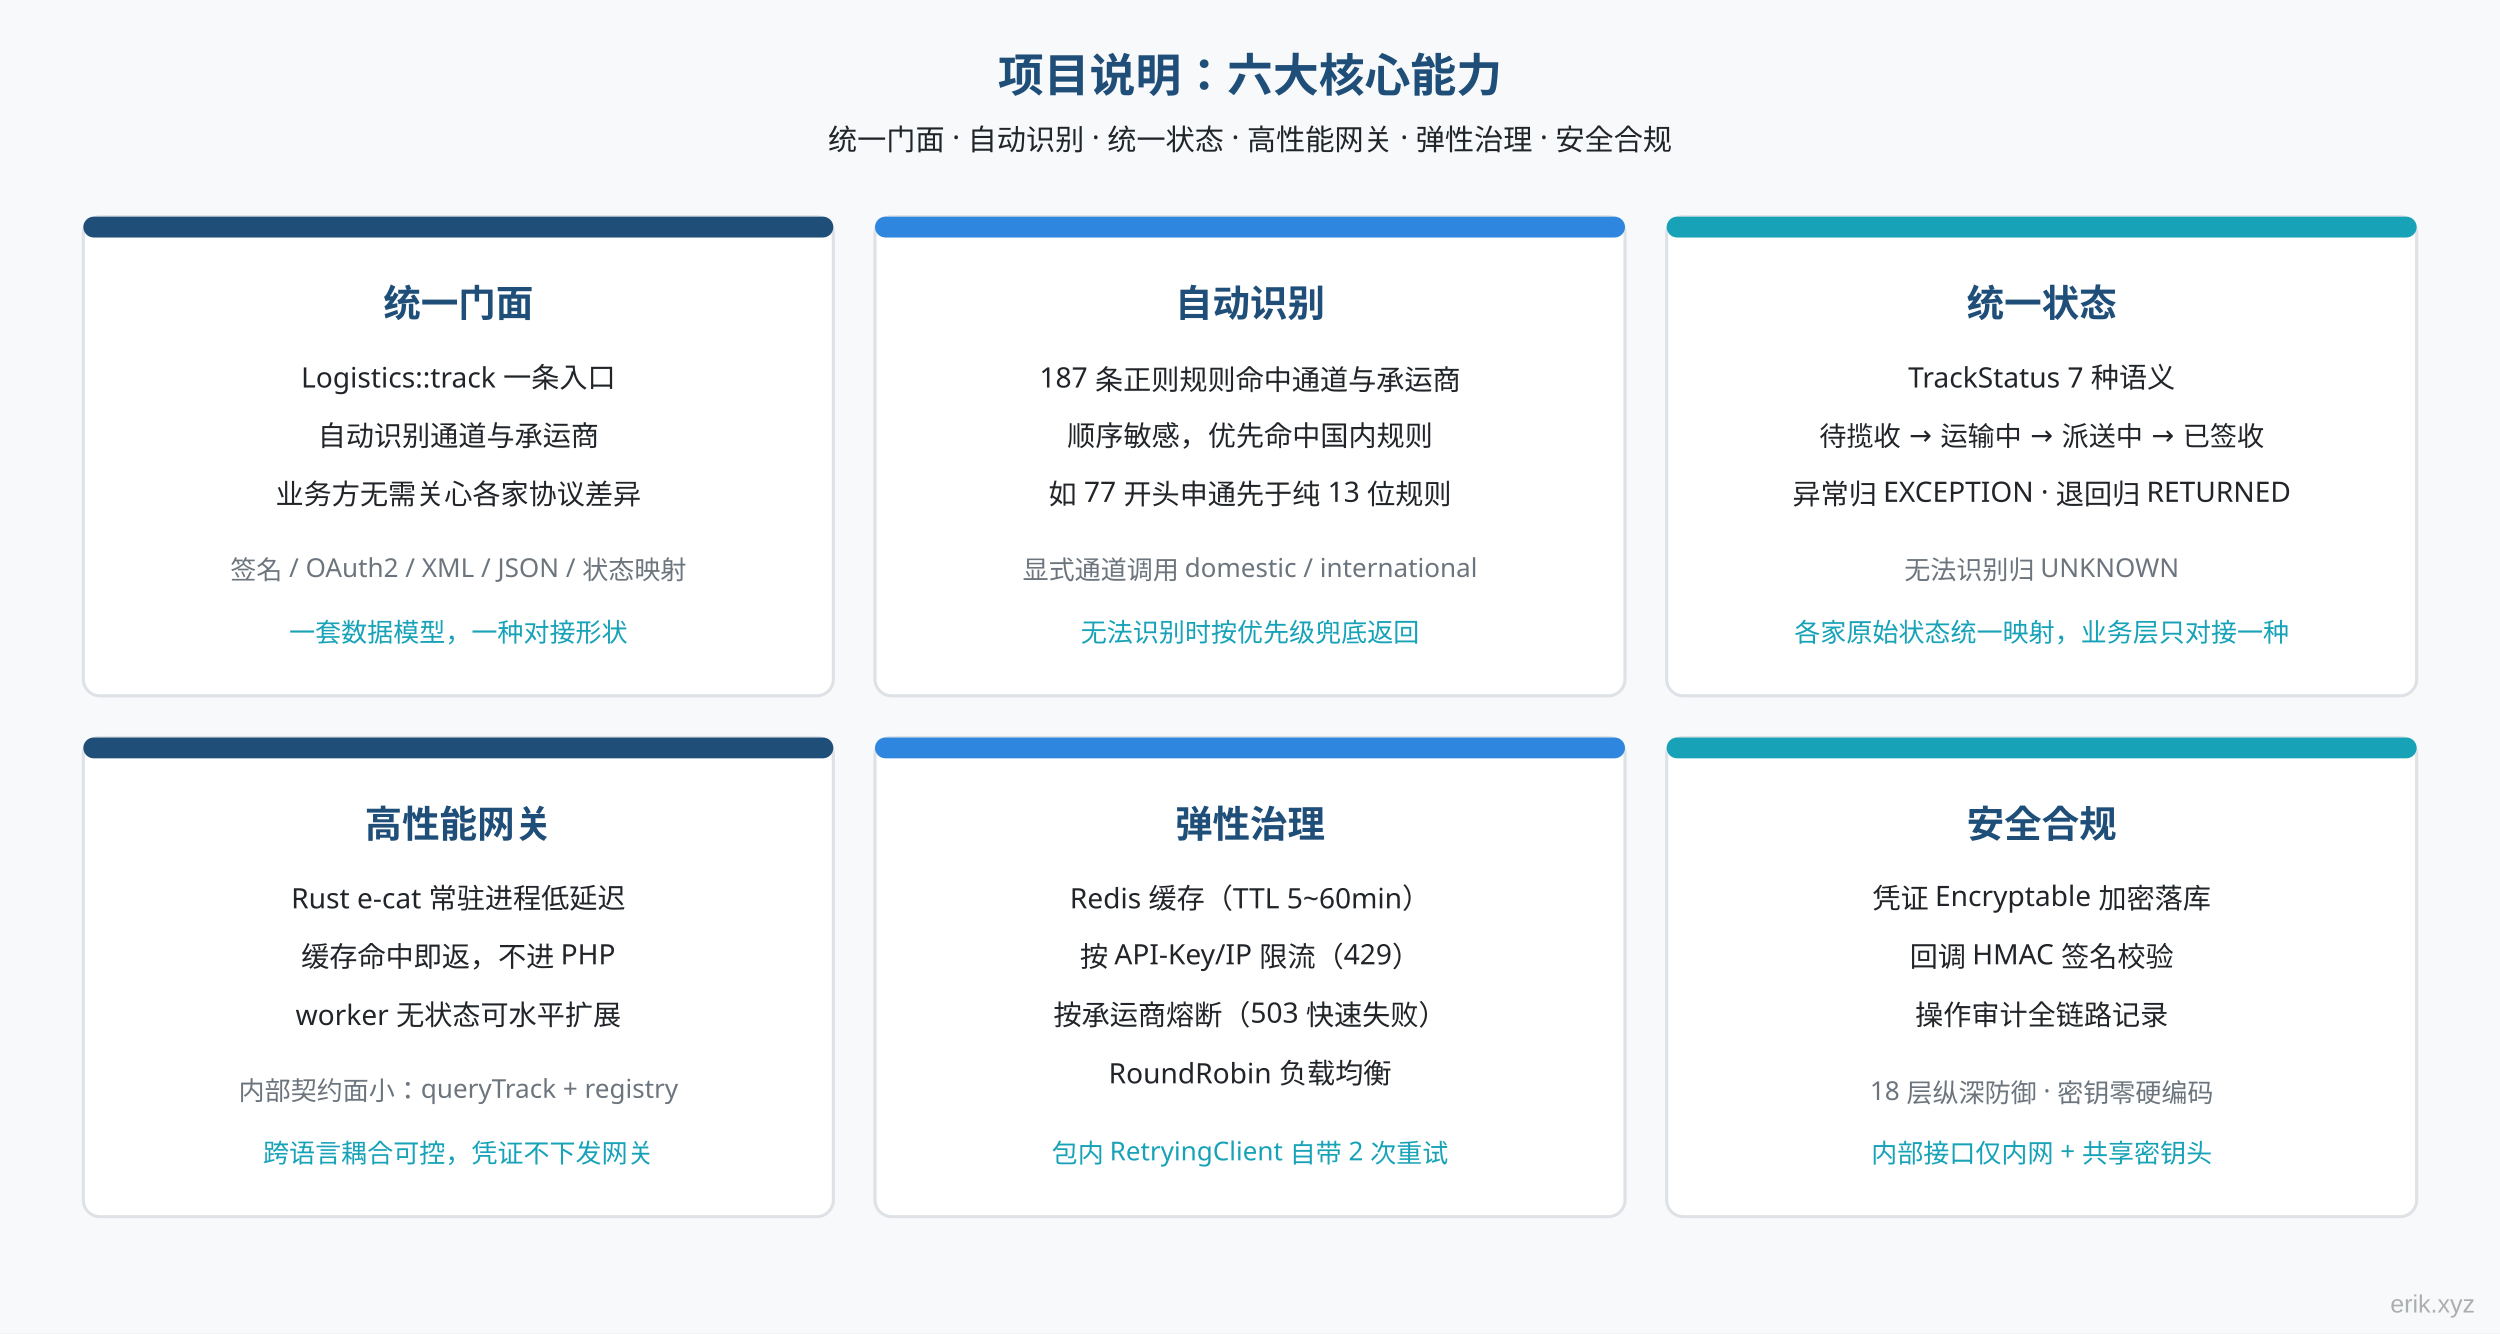
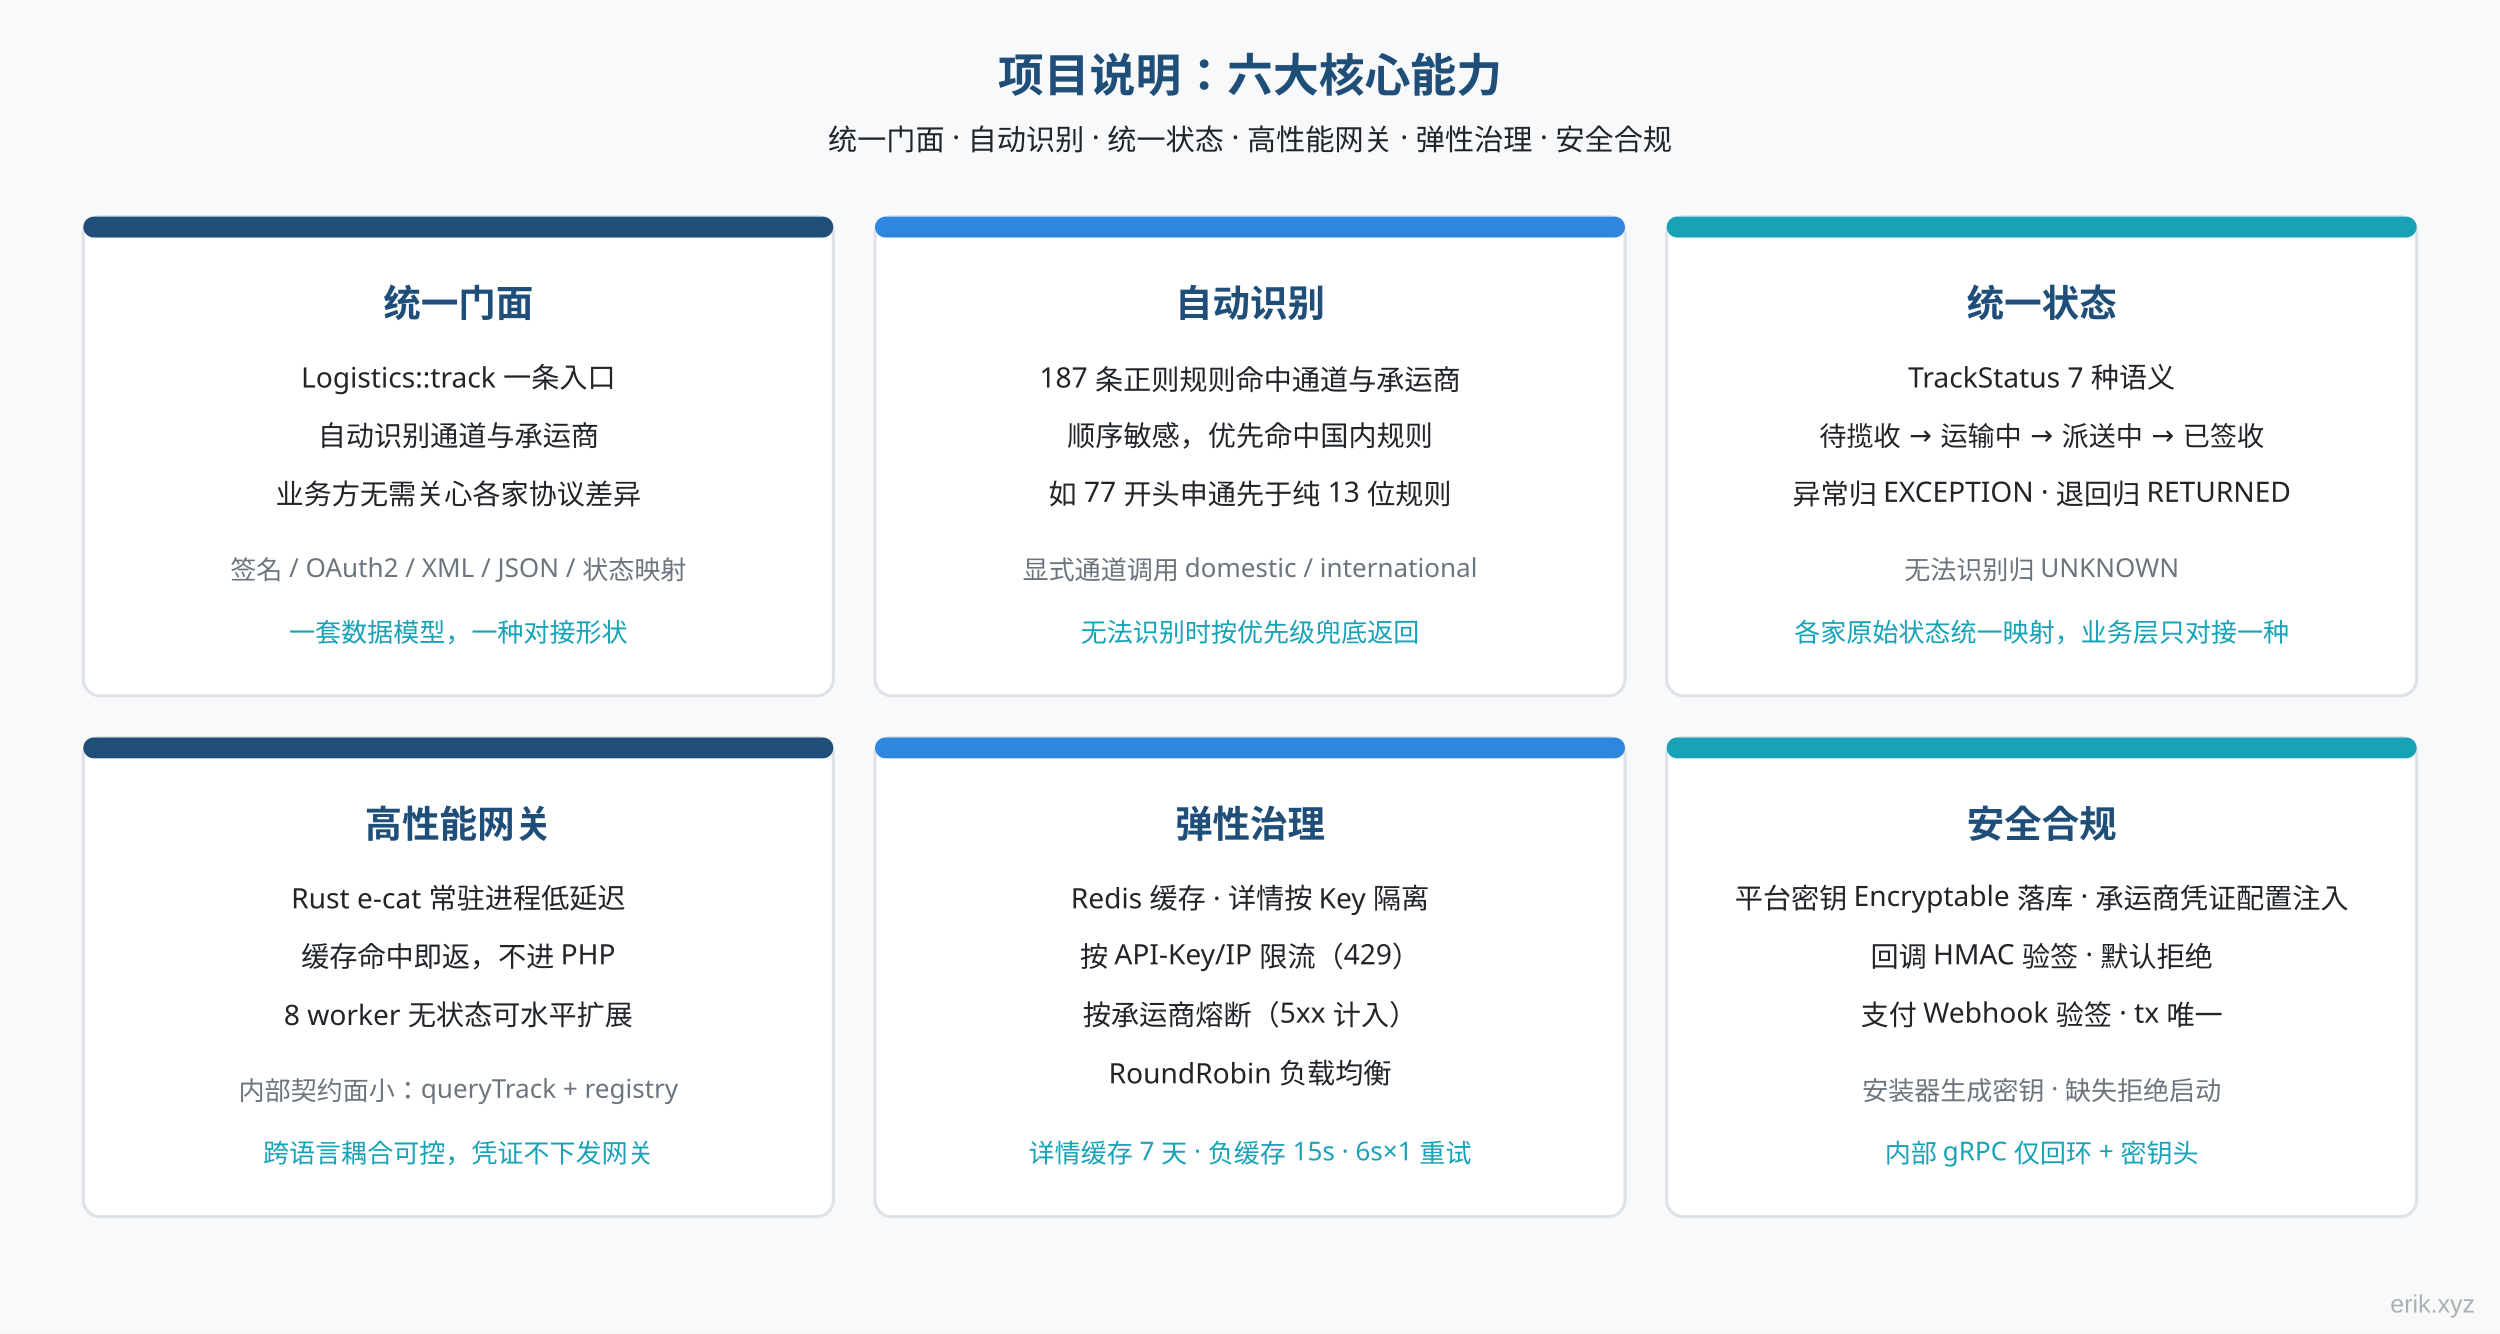
<svg xmlns="http://www.w3.org/2000/svg" viewBox="0 0 1200 640" font-family="'PingFang SC','Noto Sans SC','Microsoft YaHei',sans-serif">
  <defs>
    <marker id="arrow" viewBox="0 0 10 10" refX="9" refY="5" markerWidth="8" markerHeight="8" orient="auto-start-reverse">
      <path d="M0,0 L10,5 L0,10 z" fill="#1F4E79" />
    </marker>
  </defs>
  <rect x="0" y="0" width="1200" height="640" fill="#F8F9FA" />
  <text x="600" y="44" text-anchor="middle" font-size="22" font-weight="bold" fill="#1F4E79">项目说明：六大核心能力</text>
  <text x="600" y="72" text-anchor="middle" font-size="14" fill="#212529">统一门面 · 自动识别 · 统一状态 · 高性能网关 · 弹性治理 · 安全合规</text>
  <g>
    <rect x="40" y="104" width="360" height="230" rx="8" fill="#FFFFFF" stroke="#DEE2E6" stroke-width="1.5" />
    <rect x="40" y="104" width="360" height="10" rx="5" fill="#1F4E79" />
    <text x="220" y="152" text-anchor="middle" font-size="18" font-weight="bold" fill="#1F4E79">统一门面</text>
    <text x="220" y="186" text-anchor="middle" font-size="13.5" fill="#212529">Logistics::track 一条入口</text>
    <text x="220" y="214" text-anchor="middle" font-size="13.5" fill="#212529">自动识别通道与承运商</text>
    <text x="220" y="242" text-anchor="middle" font-size="13.5" fill="#212529">业务方无需关心各家协议差异</text>
    <text x="220" y="278" text-anchor="middle" font-size="12.5" fill="#6C757D">签名 / OAuth2 / XML / JSON / 状态映射</text>
    <text x="220" y="308" text-anchor="middle" font-size="12.5" fill="#17A2B8">一套数据模型，一种对接形状</text>
    <rect x="420" y="104" width="360" height="230" rx="8" fill="#FFFFFF" stroke="#DEE2E6" stroke-width="1.5" />
    <rect x="420" y="104" width="360" height="10" rx="5" fill="#2E86DE" />
    <text x="600" y="152" text-anchor="middle" font-size="18" font-weight="bold" fill="#1F4E79">自动识别</text>
    <text x="600" y="186" text-anchor="middle" font-size="13.5" fill="#212529">187 条正则规则命中通道与承运商</text>
    <text x="600" y="214" text-anchor="middle" font-size="13.5" fill="#212529">顺序敏感，优先命中国内规则</text>
    <text x="600" y="242" text-anchor="middle" font-size="13.5" fill="#212529">如 77 开头申通先于纯 13 位规则</text>
    <text x="600" y="278" text-anchor="middle" font-size="12.5" fill="#6C757D">显式通道调用 domestic / international</text>
    <text x="600" y="308" text-anchor="middle" font-size="12.5" fill="#17A2B8">无法识别时按优先级兜底返回</text>
    <rect x="800" y="104" width="360" height="230" rx="8" fill="#FFFFFF" stroke="#DEE2E6" stroke-width="1.5" />
    <rect x="800" y="104" width="360" height="10" rx="5" fill="#17A2B8" />
    <text x="980" y="152" text-anchor="middle" font-size="18" font-weight="bold" fill="#1F4E79">统一状态</text>
    <text x="980" y="186" text-anchor="middle" font-size="13.5" fill="#212529">TrackStatus 7 种语义</text>
    <text x="980" y="214" text-anchor="middle" font-size="13" fill="#212529">待揽收 → 运输中 → 派送中 → 已签收</text>
    <text x="980" y="242" text-anchor="middle" font-size="13.5" fill="#212529">异常归 EXCEPTION · 退回归 RETURNED</text>
    <text x="980" y="278" text-anchor="middle" font-size="12.5" fill="#6C757D">无法识别归 UNKNOWN</text>
    <text x="980" y="308" text-anchor="middle" font-size="12.5" fill="#17A2B8">各家原始状态统一映射，业务层只对接一种</text>
  </g>
  <g>
    <rect x="40" y="354" width="360" height="230" rx="8" fill="#FFFFFF" stroke="#DEE2E6" stroke-width="1.5" />
    <rect x="40" y="354" width="360" height="10" rx="5" fill="#1F4E79" />
    <text x="220" y="402" text-anchor="middle" font-size="18" font-weight="bold" fill="#1F4E79">高性能网关</text>
    <text x="220" y="436" text-anchor="middle" font-size="13.5" fill="#212529">Rust e-cat 常驻进程低延迟</text>
    <text x="220" y="464" text-anchor="middle" font-size="13.5" fill="#212529">缓存命中即返，不进 PHP</text>
-     <text x="220" y="492" text-anchor="middle" font-size="13.5" fill="#212529">worker 无状态可水平扩展</text>
+     <text x="220" y="492" text-anchor="middle" font-size="13.5" fill="#212529">8 worker 无状态可水平扩展</text>
    <text x="220" y="528" text-anchor="middle" font-size="12.5" fill="#6C757D">内部契约面小：queryTrack + registry</text>
    <text x="220" y="558" text-anchor="middle" font-size="12.5" fill="#17A2B8">跨语言耦合可控，凭证不下发网关</text>
    <rect x="420" y="354" width="360" height="230" rx="8" fill="#FFFFFF" stroke="#DEE2E6" stroke-width="1.5" />
    <rect x="420" y="354" width="360" height="10" rx="5" fill="#2E86DE" />
    <text x="600" y="402" text-anchor="middle" font-size="18" font-weight="bold" fill="#1F4E79">弹性治理</text>
-     <text x="600" y="436" text-anchor="middle" font-size="13.5" fill="#212529">Redis 缓存（TTL 5~60min）</text>
+     <text x="600" y="436" text-anchor="middle" font-size="13.5" fill="#212529">Redis 缓存 · 详情按 Key 隔离</text>
    <text x="600" y="464" text-anchor="middle" font-size="13.5" fill="#212529">按 API-Key/IP 限流（429）</text>
-     <text x="600" y="492" text-anchor="middle" font-size="13.5" fill="#212529">按承运商熔断（503 快速失败）</text>
+     <text x="600" y="492" text-anchor="middle" font-size="13.5" fill="#212529">按承运商熔断（5xx 计入）</text>
    <text x="600" y="520" text-anchor="middle" font-size="13.5" fill="#212529">RoundRobin 负载均衡</text>
-     <text x="600" y="558" text-anchor="middle" font-size="12.5" fill="#17A2B8">包内 RetryingClient 自带 2 次重试</text>
+     <text x="600" y="558" text-anchor="middle" font-size="12.5" fill="#17A2B8">详情缓存 7 天 · 负缓存 15s · 6s×1 重试</text>
    <rect x="800" y="354" width="360" height="230" rx="8" fill="#FFFFFF" stroke="#DEE2E6" stroke-width="1.5" />
    <rect x="800" y="354" width="360" height="10" rx="5" fill="#17A2B8" />
    <text x="980" y="402" text-anchor="middle" font-size="18" font-weight="bold" fill="#1F4E79">安全合规</text>
-     <text x="980" y="436" text-anchor="middle" font-size="13.5" fill="#212529">凭证 Encryptable 加密落库</text>
-     <text x="980" y="464" text-anchor="middle" font-size="13.5" fill="#212529">回调 HMAC 签名校验</text>
-     <text x="980" y="492" text-anchor="middle" font-size="13.5" fill="#212529">操作审计全链路记录</text>
-     <text x="980" y="528" text-anchor="middle" font-size="12.5" fill="#6C757D">18 层纵深防御 · 密钥零硬编码</text>
-     <text x="980" y="558" text-anchor="middle" font-size="12.5" fill="#17A2B8">内部接口仅内网 + 共享密钥头</text>
+     <text x="980" y="436" text-anchor="middle" font-size="13.5" fill="#212529">平台密钥 Encryptable 落库 · 承运商凭证配置注入</text>
+     <text x="980" y="464" text-anchor="middle" font-size="13.5" fill="#212529">回调 HMAC 验签 · 默认拒绝</text>
+     <text x="980" y="492" text-anchor="middle" font-size="13.5" fill="#212529">支付 Webhook 验签 · tx 唯一</text>
+     <text x="980" y="528" text-anchor="middle" font-size="12.5" fill="#6C757D">安装器生成密钥 · 缺失拒绝启动</text>
+     <text x="980" y="558" text-anchor="middle" font-size="12.5" fill="#17A2B8">内部 gRPC 仅回环 + 密钥头</text>
  </g>
  <text x="1188" y="630" fill="rgba(33,37,41,0.35)" font-size="12" font-family="Arial, sans-serif" text-anchor="end">erik.xyz</text>
</svg>
